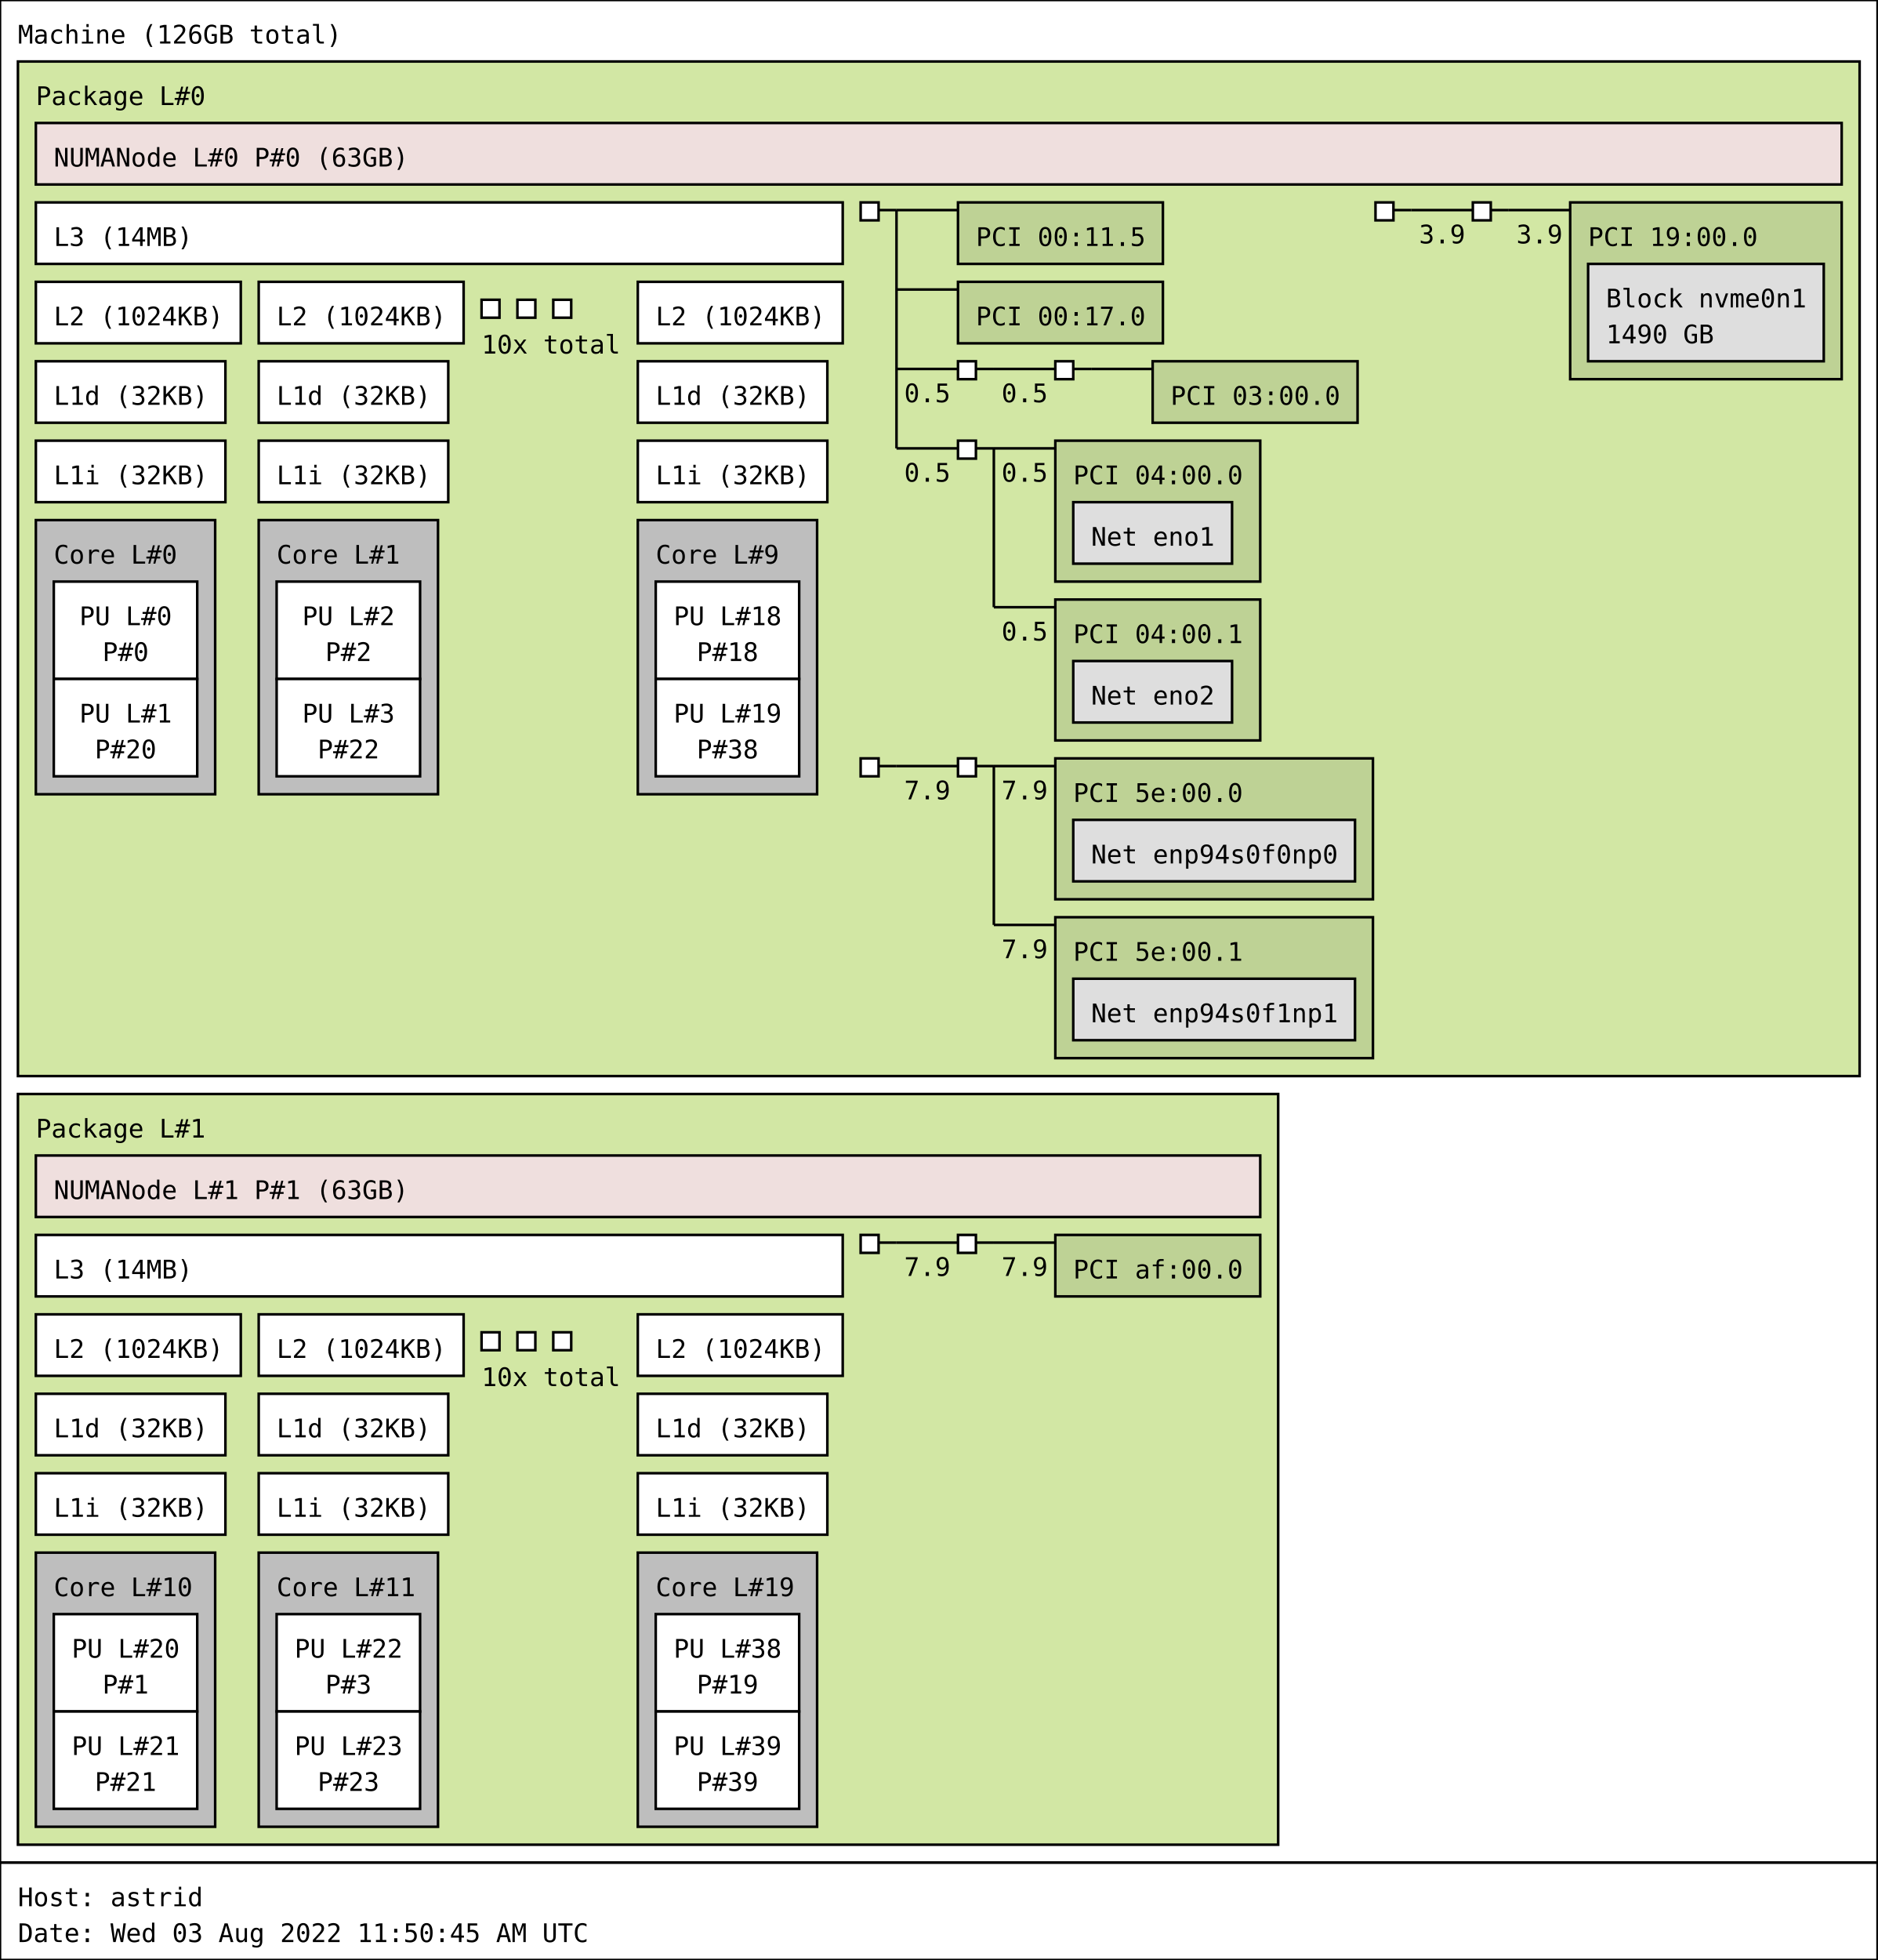
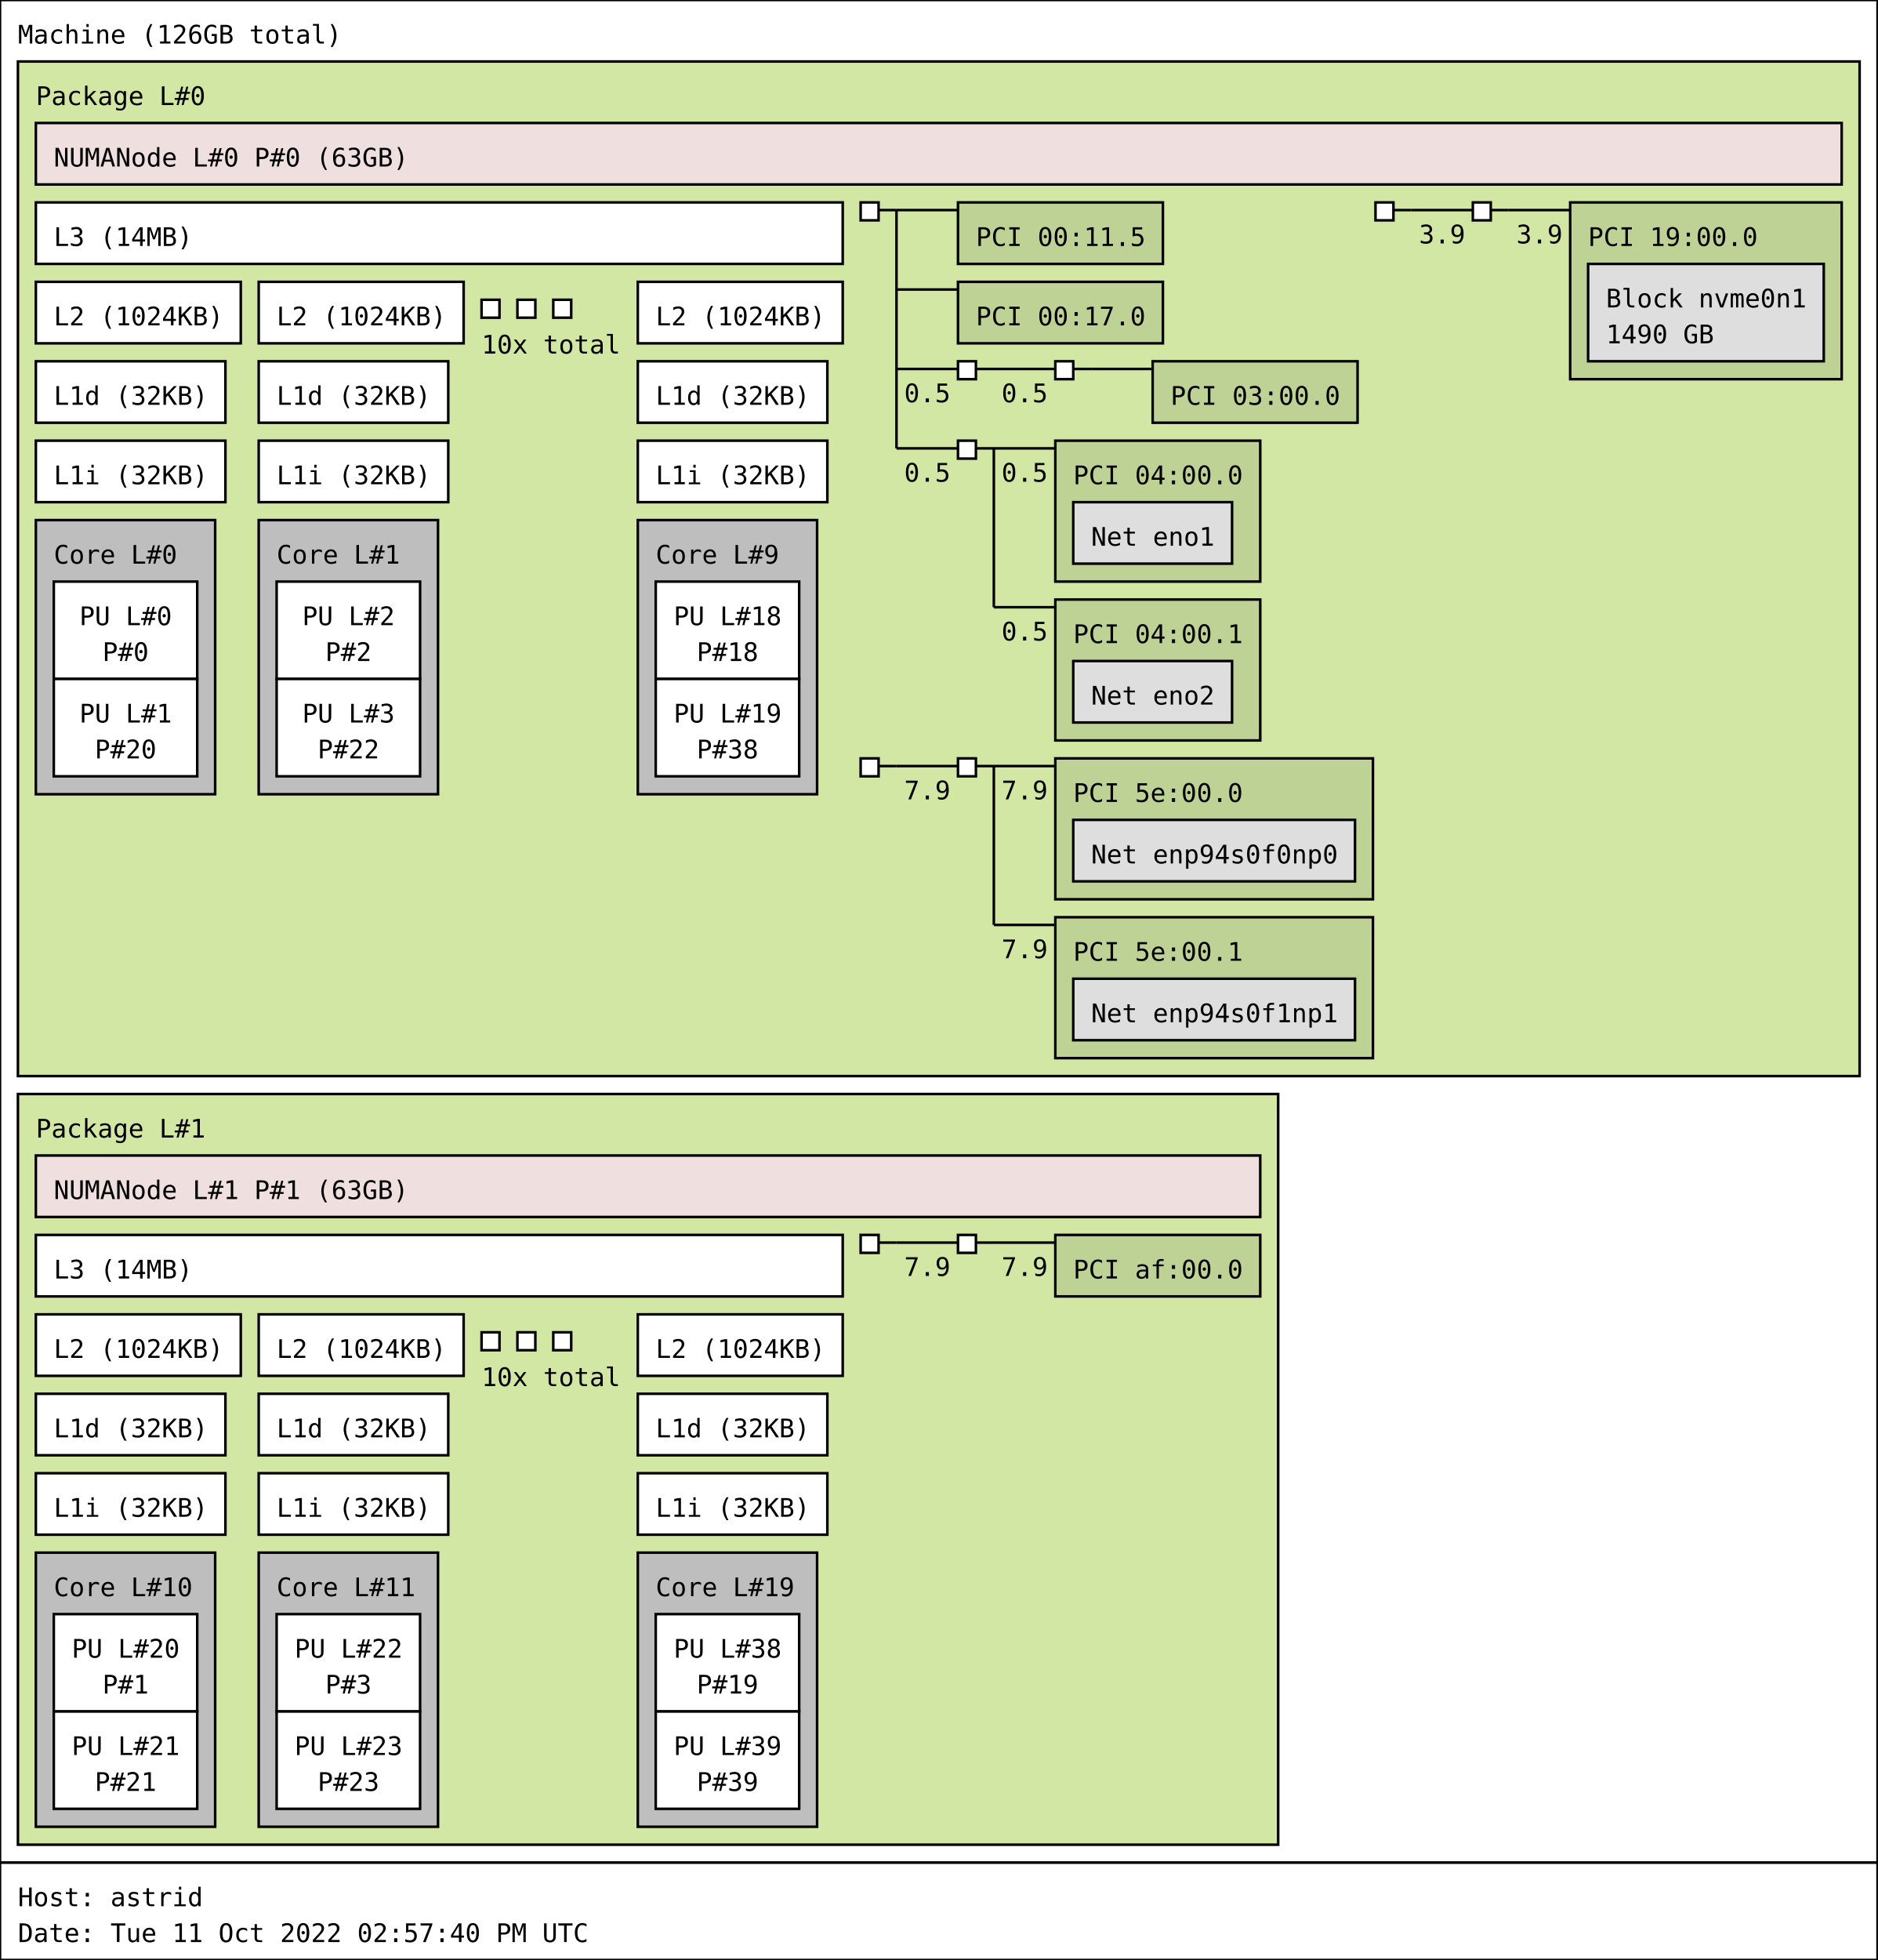
<svg xmlns="http://www.w3.org/2000/svg" width="733px" height="765px" viewBox="0 0 733px 765px" version="1.1">
  <rect id="Machine_0_rect" class="Machine" x="0" y="0" width="733" height="727" fill="rgb(255,255,255)" stroke="rgb(0,0,0)" stroke-width="1" />
  <text id="Machine_0_text" class="Machine" font-family="Monospace" x="7" y="17" fill="rgb(0,0,0)" font-size="10px">Machine (126GB total)</text>
  <rect id="Package_0_rect" class="Package" x="7" y="24" width="719" height="396" fill="rgb(210,231,164)" stroke="rgb(0,0,0)" stroke-width="1" />
  <text id="Package_0_text" class="Package" font-family="Monospace" x="14" y="41" fill="rgb(0,0,0)" font-size="10px">Package L#0</text>
  <rect id="L3_0_rect" class="L3" x="14" y="79" width="315" height="24" fill="rgb(255,255,255)" stroke="rgb(0,0,0)" stroke-width="1" />
  <text id="L3_0_text" class="L3" font-family="Monospace" x="21" y="96" fill="rgb(0,0,0)" font-size="10px">L3 (14MB)</text>
  <rect id="L2_0_rect" class="L2" x="14" y="110" width="80" height="24" fill="rgb(255,255,255)" stroke="rgb(0,0,0)" stroke-width="1" />
  <text id="L2_0_text" class="L2" font-family="Monospace" x="21" y="127" fill="rgb(0,0,0)" font-size="10px">L2 (1024KB)</text>
  <rect id="L1d_0_rect" class="L1d" x="14" y="141" width="74" height="24" fill="rgb(255,255,255)" stroke="rgb(0,0,0)" stroke-width="1" />
  <text id="L1d_0_text" class="L1d" font-family="Monospace" x="21" y="158" fill="rgb(0,0,0)" font-size="10px">L1d (32KB)</text>
  <rect id="L1i_0_rect" class="L1i" x="14" y="172" width="74" height="24" fill="rgb(255,255,255)" stroke="rgb(0,0,0)" stroke-width="1" />
  <text id="L1i_0_text" class="L1i" font-family="Monospace" x="21" y="189" fill="rgb(0,0,0)" font-size="10px">L1i (32KB)</text>
  <rect id="Core_0_rect" class="Core" x="14" y="203" width="70" height="107" fill="rgb(190,190,190)" stroke="rgb(0,0,0)" stroke-width="1" />
  <text id="Core_0_text" class="Core" font-family="Monospace" x="21" y="220" fill="rgb(0,0,0)" font-size="10px">Core L#0</text>
  <rect id="PU_0_rect" class="PU" x="21" y="227" width="56" height="38" fill="rgb(255,255,255)" stroke="rgb(0,0,0)" stroke-width="1" />
  <text id="PU_0_text" class="PU" font-family="Monospace" x="31" y="244" fill="rgb(0,0,0)" font-size="10px">PU L#0</text>
  <text id="PU_0_text_1" class="PU" font-family="Monospace" x="40" y="258" fill="rgb(0,0,0)" font-size="10px">P#0</text>
  <rect id="PU_1_rect" class="PU" x="21" y="265" width="56" height="38" fill="rgb(255,255,255)" stroke="rgb(0,0,0)" stroke-width="1" />
  <text id="PU_1_text" class="PU" font-family="Monospace" x="31" y="282" fill="rgb(0,0,0)" font-size="10px">PU L#1</text>
  <text id="PU_1_text_1" class="PU" font-family="Monospace" x="37" y="296" fill="rgb(0,0,0)" font-size="10px">P#20</text>
  <rect id="L2_1_rect" class="L2" x="101" y="110" width="80" height="24" fill="rgb(255,255,255)" stroke="rgb(0,0,0)" stroke-width="1" />
  <text id="L2_1_text" class="L2" font-family="Monospace" x="108" y="127" fill="rgb(0,0,0)" font-size="10px">L2 (1024KB)</text>
  <rect id="L1d_1_rect" class="L1d" x="101" y="141" width="74" height="24" fill="rgb(255,255,255)" stroke="rgb(0,0,0)" stroke-width="1" />
  <text id="L1d_1_text" class="L1d" font-family="Monospace" x="108" y="158" fill="rgb(0,0,0)" font-size="10px">L1d (32KB)</text>
  <rect id="L1i_1_rect" class="L1i" x="101" y="172" width="74" height="24" fill="rgb(255,255,255)" stroke="rgb(0,0,0)" stroke-width="1" />
  <text id="L1i_1_text" class="L1i" font-family="Monospace" x="108" y="189" fill="rgb(0,0,0)" font-size="10px">L1i (32KB)</text>
  <rect id="Core_1_rect" class="Core" x="101" y="203" width="70" height="107" fill="rgb(190,190,190)" stroke="rgb(0,0,0)" stroke-width="1" />
  <text id="Core_1_text" class="Core" font-family="Monospace" x="108" y="220" fill="rgb(0,0,0)" font-size="10px">Core L#1</text>
  <rect id="PU_2_rect" class="PU" x="108" y="227" width="56" height="38" fill="rgb(255,255,255)" stroke="rgb(0,0,0)" stroke-width="1" />
  <text id="PU_2_text" class="PU" font-family="Monospace" x="118" y="244" fill="rgb(0,0,0)" font-size="10px">PU L#2</text>
  <text id="PU_2_text_1" class="PU" font-family="Monospace" x="127" y="258" fill="rgb(0,0,0)" font-size="10px">P#2</text>
  <rect id="PU_3_rect" class="PU" x="108" y="265" width="56" height="38" fill="rgb(255,255,255)" stroke="rgb(0,0,0)" stroke-width="1" />
  <text id="PU_3_text" class="PU" font-family="Monospace" x="118" y="282" fill="rgb(0,0,0)" font-size="10px">PU L#3</text>
  <text id="PU_3_text_1" class="PU" font-family="Monospace" x="124" y="296" fill="rgb(0,0,0)" font-size="10px">P#22</text>
  <rect id="L2_2_rect" class="L2" x="188" y="117" width="7" height="7" fill="rgb(255,255,255)" stroke="rgb(0,0,0)" stroke-width="1" />
  <rect id="L2_2_rect" class="L2" x="202" y="117" width="7" height="7" fill="rgb(255,255,255)" stroke="rgb(0,0,0)" stroke-width="1" />
  <rect id="L2_2_rect" class="L2" x="216" y="117" width="7" height="7" fill="rgb(255,255,255)" stroke="rgb(0,0,0)" stroke-width="1" />
  <text id="L2_2_text" class="L2" font-family="Monospace" x="188" y="138" fill="rgb(0,0,0)" font-size="10px">10x total</text>
  <rect id="L2_9_rect" class="L2" x="249" y="110" width="80" height="24" fill="rgb(255,255,255)" stroke="rgb(0,0,0)" stroke-width="1" />
  <text id="L2_9_text" class="L2" font-family="Monospace" x="256" y="127" fill="rgb(0,0,0)" font-size="10px">L2 (1024KB)</text>
  <rect id="L1d_9_rect" class="L1d" x="249" y="141" width="74" height="24" fill="rgb(255,255,255)" stroke="rgb(0,0,0)" stroke-width="1" />
  <text id="L1d_9_text" class="L1d" font-family="Monospace" x="256" y="158" fill="rgb(0,0,0)" font-size="10px">L1d (32KB)</text>
  <rect id="L1i_9_rect" class="L1i" x="249" y="172" width="74" height="24" fill="rgb(255,255,255)" stroke="rgb(0,0,0)" stroke-width="1" />
  <text id="L1i_9_text" class="L1i" font-family="Monospace" x="256" y="189" fill="rgb(0,0,0)" font-size="10px">L1i (32KB)</text>
  <rect id="Core_9_rect" class="Core" x="249" y="203" width="70" height="107" fill="rgb(190,190,190)" stroke="rgb(0,0,0)" stroke-width="1" />
  <text id="Core_9_text" class="Core" font-family="Monospace" x="256" y="220" fill="rgb(0,0,0)" font-size="10px">Core L#9</text>
  <rect id="PU_18_rect" class="PU" x="256" y="227" width="56" height="38" fill="rgb(255,255,255)" stroke="rgb(0,0,0)" stroke-width="1" />
  <text id="PU_18_text" class="PU" font-family="Monospace" x="263" y="244" fill="rgb(0,0,0)" font-size="10px">PU L#18</text>
  <text id="PU_18_text_1" class="PU" font-family="Monospace" x="272" y="258" fill="rgb(0,0,0)" font-size="10px">P#18</text>
  <rect id="PU_19_rect" class="PU" x="256" y="265" width="56" height="38" fill="rgb(255,255,255)" stroke="rgb(0,0,0)" stroke-width="1" />
  <text id="PU_19_text" class="PU" font-family="Monospace" x="263" y="282" fill="rgb(0,0,0)" font-size="10px">PU L#19</text>
  <text id="PU_19_text_1" class="PU" font-family="Monospace" x="272" y="296" fill="rgb(0,0,0)" font-size="10px">P#38</text>
  <rect id="NUMANode_0_rect" class="NUMANode" x="14" y="48" width="705" height="24" fill="rgb(239,223,222)" stroke="rgb(0,0,0)" stroke-width="1" />
  <text id="NUMANode_0_text" class="NUMANode" font-family="Monospace" x="21" y="65" fill="rgb(0,0,0)" font-size="10px">NUMANode L#0 P#0 (63GB)</text>
  <rect id="HostBridge_0_rect" class="HostBridge" x="336" y="79" width="7" height="7" fill="rgb(255,255,255)" stroke="rgb(0,0,0)" stroke-width="1" />
  <line id="HostBridge_0_line" class="HostBridge" x1="343" y1="82" x2="350" y2="82" stroke="rgb(0,0,0)" stroke-width="1" />
  <line id="HostBridge_0_line_2" class="HostBridge" x1="350" y1="82" x2="374" y2="82" stroke="rgb(0,0,0)" stroke-width="1" />
  <line id="HostBridge_0_line_3" class="HostBridge" x1="350" y1="113" x2="374" y2="113" stroke="rgb(0,0,0)" stroke-width="1" />
  <line id="HostBridge_0_line_4" class="HostBridge" x1="350" y1="144" x2="374" y2="144" stroke="rgb(0,0,0)" stroke-width="1" />
  <text id="HostBridge_0_text_4" class="HostBridge" font-family="Monospace" x="353" y="157" fill="rgb(0,0,0)" font-size="10px">0.5</text>
  <line id="HostBridge_0_line_5" class="HostBridge" x1="350" y1="175" x2="374" y2="175" stroke="rgb(0,0,0)" stroke-width="1" />
  <text id="HostBridge_0_text_5" class="HostBridge" font-family="Monospace" x="353" y="188" fill="rgb(0,0,0)" font-size="10px">0.5</text>
  <line id="HostBridge_0_line_1" class="HostBridge" x1="350" y1="82" x2="350" y2="175" stroke="rgb(0,0,0)" stroke-width="1" />
  <rect id="PCI_0_rect" class="PCI" x="374" y="79" width="80" height="24" fill="rgb(190,210,149)" stroke="rgb(0,0,0)" stroke-width="1" />
  <text id="PCI_0_text" class="PCI" font-family="Monospace" x="381" y="96" fill="rgb(0,0,0)" font-size="10px">PCI 00:11.5</text>
  <rect id="PCI_1_rect" class="PCI" x="374" y="110" width="80" height="24" fill="rgb(190,210,149)" stroke="rgb(0,0,0)" stroke-width="1" />
  <text id="PCI_1_text" class="PCI" font-family="Monospace" x="381" y="127" fill="rgb(0,0,0)" font-size="10px">PCI 00:17.0</text>
  <rect id="PCIBridge_1_rect" class="PCIBridge" x="374" y="141" width="7" height="7" fill="rgb(255,255,255)" stroke="rgb(0,0,0)" stroke-width="1" />
  <line id="PCIBridge_1_line" class="PCIBridge" x1="381" y1="144" x2="388" y2="144" stroke="rgb(0,0,0)" stroke-width="1" />
  <line id="PCIBridge_1_line_2" class="PCIBridge" x1="388" y1="144" x2="412" y2="144" stroke="rgb(0,0,0)" stroke-width="1" />
  <text id="PCIBridge_1_text_2" class="PCIBridge" font-family="Monospace" x="391" y="157" fill="rgb(0,0,0)" font-size="10px">0.5</text>
  <line id="PCIBridge_1_line_1" class="PCIBridge" x1="388" y1="144" x2="388" y2="144" stroke="rgb(0,0,0)" stroke-width="1" />
  <rect id="PCIBridge_2_rect" class="PCIBridge" x="412" y="141" width="7" height="7" fill="rgb(255,255,255)" stroke="rgb(0,0,0)" stroke-width="1" />
  <line id="PCIBridge_2_line" class="PCIBridge" x1="419" y1="144" x2="426" y2="144" stroke="rgb(0,0,0)" stroke-width="1" />
  <line id="PCIBridge_2_line_2" class="PCIBridge" x1="426" y1="144" x2="450" y2="144" stroke="rgb(0,0,0)" stroke-width="1" />
  <line id="PCIBridge_2_line_1" class="PCIBridge" x1="426" y1="144" x2="426" y2="144" stroke="rgb(0,0,0)" stroke-width="1" />
  <rect id="PCI_2_rect" class="PCI" x="450" y="141" width="80" height="24" fill="rgb(190,210,149)" stroke="rgb(0,0,0)" stroke-width="1" />
  <text id="PCI_2_text" class="PCI" font-family="Monospace" x="457" y="158" fill="rgb(0,0,0)" font-size="10px">PCI 03:00.0</text>
  <rect id="PCIBridge_3_rect" class="PCIBridge" x="374" y="172" width="7" height="7" fill="rgb(255,255,255)" stroke="rgb(0,0,0)" stroke-width="1" />
  <line id="PCIBridge_3_line" class="PCIBridge" x1="381" y1="175" x2="388" y2="175" stroke="rgb(0,0,0)" stroke-width="1" />
  <line id="PCIBridge_3_line_2" class="PCIBridge" x1="388" y1="175" x2="412" y2="175" stroke="rgb(0,0,0)" stroke-width="1" />
  <text id="PCIBridge_3_text_2" class="PCIBridge" font-family="Monospace" x="391" y="188" fill="rgb(0,0,0)" font-size="10px">0.5</text>
  <line id="PCIBridge_3_line_3" class="PCIBridge" x1="388" y1="237" x2="412" y2="237" stroke="rgb(0,0,0)" stroke-width="1" />
  <text id="PCIBridge_3_text_3" class="PCIBridge" font-family="Monospace" x="391" y="250" fill="rgb(0,0,0)" font-size="10px">0.5</text>
  <line id="PCIBridge_3_line_1" class="PCIBridge" x1="388" y1="175" x2="388" y2="237" stroke="rgb(0,0,0)" stroke-width="1" />
  <rect id="PCI_3_rect" class="PCI" x="412" y="172" width="80" height="55" fill="rgb(190,210,149)" stroke="rgb(0,0,0)" stroke-width="1" />
  <text id="PCI_3_text" class="PCI" font-family="Monospace" x="419" y="189" fill="rgb(0,0,0)" font-size="10px">PCI 04:00.0</text>
  <rect id="Net_0_rect" class="Net" x="419" y="196" width="62" height="24" fill="rgb(222,222,222)" stroke="rgb(0,0,0)" stroke-width="1" />
  <text id="Net_0_text" class="Net" font-family="Monospace" x="426" y="213" fill="rgb(0,0,0)" font-size="10px">Net eno1</text>
  <rect id="PCI_4_rect" class="PCI" x="412" y="234" width="80" height="55" fill="rgb(190,210,149)" stroke="rgb(0,0,0)" stroke-width="1" />
  <text id="PCI_4_text" class="PCI" font-family="Monospace" x="419" y="251" fill="rgb(0,0,0)" font-size="10px">PCI 04:00.1</text>
  <rect id="Net_1_rect" class="Net" x="419" y="258" width="62" height="24" fill="rgb(222,222,222)" stroke="rgb(0,0,0)" stroke-width="1" />
  <text id="Net_1_text" class="Net" font-family="Monospace" x="426" y="275" fill="rgb(0,0,0)" font-size="10px">Net eno2</text>
  <rect id="HostBridge_4_rect" class="HostBridge" x="537" y="79" width="7" height="7" fill="rgb(255,255,255)" stroke="rgb(0,0,0)" stroke-width="1" />
  <line id="HostBridge_4_line" class="HostBridge" x1="544" y1="82" x2="551" y2="82" stroke="rgb(0,0,0)" stroke-width="1" />
  <line id="HostBridge_4_line_2" class="HostBridge" x1="551" y1="82" x2="575" y2="82" stroke="rgb(0,0,0)" stroke-width="1" />
  <text id="HostBridge_4_text_2" class="HostBridge" font-family="Monospace" x="554" y="95" fill="rgb(0,0,0)" font-size="10px">3.9</text>
  <line id="HostBridge_4_line_1" class="HostBridge" x1="551" y1="82" x2="551" y2="82" stroke="rgb(0,0,0)" stroke-width="1" />
  <rect id="PCIBridge_5_rect" class="PCIBridge" x="575" y="79" width="7" height="7" fill="rgb(255,255,255)" stroke="rgb(0,0,0)" stroke-width="1" />
  <line id="PCIBridge_5_line" class="PCIBridge" x1="582" y1="82" x2="589" y2="82" stroke="rgb(0,0,0)" stroke-width="1" />
  <line id="PCIBridge_5_line_2" class="PCIBridge" x1="589" y1="82" x2="613" y2="82" stroke="rgb(0,0,0)" stroke-width="1" />
  <text id="PCIBridge_5_text_2" class="PCIBridge" font-family="Monospace" x="592" y="95" fill="rgb(0,0,0)" font-size="10px">3.9</text>
  <line id="PCIBridge_5_line_1" class="PCIBridge" x1="589" y1="82" x2="589" y2="82" stroke="rgb(0,0,0)" stroke-width="1" />
  <rect id="PCI_5_rect" class="PCI" x="613" y="79" width="106" height="69" fill="rgb(190,210,149)" stroke="rgb(0,0,0)" stroke-width="1" />
  <text id="PCI_5_text" class="PCI" font-family="Monospace" x="620" y="96" fill="rgb(0,0,0)" font-size="10px">PCI 19:00.0</text>
  <rect id="Block_2_rect" class="Block" x="620" y="103" width="92" height="38" fill="rgb(222,222,222)" stroke="rgb(0,0,0)" stroke-width="1" />
  <text id="Block_2_text" class="Block" font-family="Monospace" x="627" y="120" fill="rgb(0,0,0)" font-size="10px">Block nvme0n1</text>
  <text id="Block_2_text_1" class="Block" font-family="Monospace" x="627" y="134" fill="rgb(0,0,0)" font-size="10px">1490 GB</text>
  <rect id="HostBridge_6_rect" class="HostBridge" x="336" y="296" width="7" height="7" fill="rgb(255,255,255)" stroke="rgb(0,0,0)" stroke-width="1" />
  <line id="HostBridge_6_line" class="HostBridge" x1="343" y1="299" x2="350" y2="299" stroke="rgb(0,0,0)" stroke-width="1" />
  <line id="HostBridge_6_line_2" class="HostBridge" x1="350" y1="299" x2="374" y2="299" stroke="rgb(0,0,0)" stroke-width="1" />
  <text id="HostBridge_6_text_2" class="HostBridge" font-family="Monospace" x="353" y="312" fill="rgb(0,0,0)" font-size="10px">7.9</text>
  <line id="HostBridge_6_line_1" class="HostBridge" x1="350" y1="299" x2="350" y2="299" stroke="rgb(0,0,0)" stroke-width="1" />
  <rect id="PCIBridge_7_rect" class="PCIBridge" x="374" y="296" width="7" height="7" fill="rgb(255,255,255)" stroke="rgb(0,0,0)" stroke-width="1" />
  <line id="PCIBridge_7_line" class="PCIBridge" x1="381" y1="299" x2="388" y2="299" stroke="rgb(0,0,0)" stroke-width="1" />
  <line id="PCIBridge_7_line_2" class="PCIBridge" x1="388" y1="299" x2="412" y2="299" stroke="rgb(0,0,0)" stroke-width="1" />
  <text id="PCIBridge_7_text_2" class="PCIBridge" font-family="Monospace" x="391" y="312" fill="rgb(0,0,0)" font-size="10px">7.9</text>
  <line id="PCIBridge_7_line_3" class="PCIBridge" x1="388" y1="361" x2="412" y2="361" stroke="rgb(0,0,0)" stroke-width="1" />
  <text id="PCIBridge_7_text_3" class="PCIBridge" font-family="Monospace" x="391" y="374" fill="rgb(0,0,0)" font-size="10px">7.9</text>
  <line id="PCIBridge_7_line_1" class="PCIBridge" x1="388" y1="299" x2="388" y2="361" stroke="rgb(0,0,0)" stroke-width="1" />
  <rect id="PCI_6_rect" class="PCI" x="412" y="296" width="124" height="55" fill="rgb(190,210,149)" stroke="rgb(0,0,0)" stroke-width="1" />
  <text id="PCI_6_text" class="PCI" font-family="Monospace" x="419" y="313" fill="rgb(0,0,0)" font-size="10px">PCI 5e:00.0</text>
  <rect id="Net_3_rect" class="Net" x="419" y="320" width="110" height="24" fill="rgb(222,222,222)" stroke="rgb(0,0,0)" stroke-width="1" />
  <text id="Net_3_text" class="Net" font-family="Monospace" x="426" y="337" fill="rgb(0,0,0)" font-size="10px">Net enp94s0f0np0</text>
  <rect id="PCI_7_rect" class="PCI" x="412" y="358" width="124" height="55" fill="rgb(190,210,149)" stroke="rgb(0,0,0)" stroke-width="1" />
  <text id="PCI_7_text" class="PCI" font-family="Monospace" x="419" y="375" fill="rgb(0,0,0)" font-size="10px">PCI 5e:00.1</text>
  <rect id="Net_4_rect" class="Net" x="419" y="382" width="110" height="24" fill="rgb(222,222,222)" stroke="rgb(0,0,0)" stroke-width="1" />
  <text id="Net_4_text" class="Net" font-family="Monospace" x="426" y="399" fill="rgb(0,0,0)" font-size="10px">Net enp94s0f1np1</text>
  <rect id="Package_1_rect" class="Package" x="7" y="427" width="492" height="293" fill="rgb(210,231,164)" stroke="rgb(0,0,0)" stroke-width="1" />
  <text id="Package_1_text" class="Package" font-family="Monospace" x="14" y="444" fill="rgb(0,0,0)" font-size="10px">Package L#1</text>
  <rect id="L3_1_rect" class="L3" x="14" y="482" width="315" height="24" fill="rgb(255,255,255)" stroke="rgb(0,0,0)" stroke-width="1" />
  <text id="L3_1_text" class="L3" font-family="Monospace" x="21" y="499" fill="rgb(0,0,0)" font-size="10px">L3 (14MB)</text>
  <rect id="L2_10_rect" class="L2" x="14" y="513" width="80" height="24" fill="rgb(255,255,255)" stroke="rgb(0,0,0)" stroke-width="1" />
  <text id="L2_10_text" class="L2" font-family="Monospace" x="21" y="530" fill="rgb(0,0,0)" font-size="10px">L2 (1024KB)</text>
  <rect id="L1d_10_rect" class="L1d" x="14" y="544" width="74" height="24" fill="rgb(255,255,255)" stroke="rgb(0,0,0)" stroke-width="1" />
  <text id="L1d_10_text" class="L1d" font-family="Monospace" x="21" y="561" fill="rgb(0,0,0)" font-size="10px">L1d (32KB)</text>
  <rect id="L1i_10_rect" class="L1i" x="14" y="575" width="74" height="24" fill="rgb(255,255,255)" stroke="rgb(0,0,0)" stroke-width="1" />
  <text id="L1i_10_text" class="L1i" font-family="Monospace" x="21" y="592" fill="rgb(0,0,0)" font-size="10px">L1i (32KB)</text>
  <rect id="Core_10_rect" class="Core" x="14" y="606" width="70" height="107" fill="rgb(190,190,190)" stroke="rgb(0,0,0)" stroke-width="1" />
  <text id="Core_10_text" class="Core" font-family="Monospace" x="21" y="623" fill="rgb(0,0,0)" font-size="10px">Core L#10</text>
  <rect id="PU_20_rect" class="PU" x="21" y="630" width="56" height="38" fill="rgb(255,255,255)" stroke="rgb(0,0,0)" stroke-width="1" />
  <text id="PU_20_text" class="PU" font-family="Monospace" x="28" y="647" fill="rgb(0,0,0)" font-size="10px">PU L#20</text>
  <text id="PU_20_text_1" class="PU" font-family="Monospace" x="40" y="661" fill="rgb(0,0,0)" font-size="10px">P#1</text>
  <rect id="PU_21_rect" class="PU" x="21" y="668" width="56" height="38" fill="rgb(255,255,255)" stroke="rgb(0,0,0)" stroke-width="1" />
  <text id="PU_21_text" class="PU" font-family="Monospace" x="28" y="685" fill="rgb(0,0,0)" font-size="10px">PU L#21</text>
  <text id="PU_21_text_1" class="PU" font-family="Monospace" x="37" y="699" fill="rgb(0,0,0)" font-size="10px">P#21</text>
  <rect id="L2_11_rect" class="L2" x="101" y="513" width="80" height="24" fill="rgb(255,255,255)" stroke="rgb(0,0,0)" stroke-width="1" />
  <text id="L2_11_text" class="L2" font-family="Monospace" x="108" y="530" fill="rgb(0,0,0)" font-size="10px">L2 (1024KB)</text>
  <rect id="L1d_11_rect" class="L1d" x="101" y="544" width="74" height="24" fill="rgb(255,255,255)" stroke="rgb(0,0,0)" stroke-width="1" />
  <text id="L1d_11_text" class="L1d" font-family="Monospace" x="108" y="561" fill="rgb(0,0,0)" font-size="10px">L1d (32KB)</text>
  <rect id="L1i_11_rect" class="L1i" x="101" y="575" width="74" height="24" fill="rgb(255,255,255)" stroke="rgb(0,0,0)" stroke-width="1" />
  <text id="L1i_11_text" class="L1i" font-family="Monospace" x="108" y="592" fill="rgb(0,0,0)" font-size="10px">L1i (32KB)</text>
  <rect id="Core_11_rect" class="Core" x="101" y="606" width="70" height="107" fill="rgb(190,190,190)" stroke="rgb(0,0,0)" stroke-width="1" />
  <text id="Core_11_text" class="Core" font-family="Monospace" x="108" y="623" fill="rgb(0,0,0)" font-size="10px">Core L#11</text>
  <rect id="PU_22_rect" class="PU" x="108" y="630" width="56" height="38" fill="rgb(255,255,255)" stroke="rgb(0,0,0)" stroke-width="1" />
  <text id="PU_22_text" class="PU" font-family="Monospace" x="115" y="647" fill="rgb(0,0,0)" font-size="10px">PU L#22</text>
  <text id="PU_22_text_1" class="PU" font-family="Monospace" x="127" y="661" fill="rgb(0,0,0)" font-size="10px">P#3</text>
  <rect id="PU_23_rect" class="PU" x="108" y="668" width="56" height="38" fill="rgb(255,255,255)" stroke="rgb(0,0,0)" stroke-width="1" />
  <text id="PU_23_text" class="PU" font-family="Monospace" x="115" y="685" fill="rgb(0,0,0)" font-size="10px">PU L#23</text>
  <text id="PU_23_text_1" class="PU" font-family="Monospace" x="124" y="699" fill="rgb(0,0,0)" font-size="10px">P#23</text>
  <rect id="L2_12_rect" class="L2" x="188" y="520" width="7" height="7" fill="rgb(255,255,255)" stroke="rgb(0,0,0)" stroke-width="1" />
  <rect id="L2_12_rect" class="L2" x="202" y="520" width="7" height="7" fill="rgb(255,255,255)" stroke="rgb(0,0,0)" stroke-width="1" />
  <rect id="L2_12_rect" class="L2" x="216" y="520" width="7" height="7" fill="rgb(255,255,255)" stroke="rgb(0,0,0)" stroke-width="1" />
  <text id="L2_12_text" class="L2" font-family="Monospace" x="188" y="541" fill="rgb(0,0,0)" font-size="10px">10x total</text>
  <rect id="L2_19_rect" class="L2" x="249" y="513" width="80" height="24" fill="rgb(255,255,255)" stroke="rgb(0,0,0)" stroke-width="1" />
  <text id="L2_19_text" class="L2" font-family="Monospace" x="256" y="530" fill="rgb(0,0,0)" font-size="10px">L2 (1024KB)</text>
  <rect id="L1d_19_rect" class="L1d" x="249" y="544" width="74" height="24" fill="rgb(255,255,255)" stroke="rgb(0,0,0)" stroke-width="1" />
  <text id="L1d_19_text" class="L1d" font-family="Monospace" x="256" y="561" fill="rgb(0,0,0)" font-size="10px">L1d (32KB)</text>
  <rect id="L1i_19_rect" class="L1i" x="249" y="575" width="74" height="24" fill="rgb(255,255,255)" stroke="rgb(0,0,0)" stroke-width="1" />
  <text id="L1i_19_text" class="L1i" font-family="Monospace" x="256" y="592" fill="rgb(0,0,0)" font-size="10px">L1i (32KB)</text>
  <rect id="Core_19_rect" class="Core" x="249" y="606" width="70" height="107" fill="rgb(190,190,190)" stroke="rgb(0,0,0)" stroke-width="1" />
  <text id="Core_19_text" class="Core" font-family="Monospace" x="256" y="623" fill="rgb(0,0,0)" font-size="10px">Core L#19</text>
  <rect id="PU_38_rect" class="PU" x="256" y="630" width="56" height="38" fill="rgb(255,255,255)" stroke="rgb(0,0,0)" stroke-width="1" />
  <text id="PU_38_text" class="PU" font-family="Monospace" x="263" y="647" fill="rgb(0,0,0)" font-size="10px">PU L#38</text>
  <text id="PU_38_text_1" class="PU" font-family="Monospace" x="272" y="661" fill="rgb(0,0,0)" font-size="10px">P#19</text>
  <rect id="PU_39_rect" class="PU" x="256" y="668" width="56" height="38" fill="rgb(255,255,255)" stroke="rgb(0,0,0)" stroke-width="1" />
  <text id="PU_39_text" class="PU" font-family="Monospace" x="263" y="685" fill="rgb(0,0,0)" font-size="10px">PU L#39</text>
  <text id="PU_39_text_1" class="PU" font-family="Monospace" x="272" y="699" fill="rgb(0,0,0)" font-size="10px">P#39</text>
  <rect id="NUMANode_1_rect" class="NUMANode" x="14" y="451" width="478" height="24" fill="rgb(239,223,222)" stroke="rgb(0,0,0)" stroke-width="1" />
  <text id="NUMANode_1_text" class="NUMANode" font-family="Monospace" x="21" y="468" fill="rgb(0,0,0)" font-size="10px">NUMANode L#1 P#1 (63GB)</text>
  <rect id="HostBridge_8_rect" class="HostBridge" x="336" y="482" width="7" height="7" fill="rgb(255,255,255)" stroke="rgb(0,0,0)" stroke-width="1" />
  <line id="HostBridge_8_line" class="HostBridge" x1="343" y1="485" x2="350" y2="485" stroke="rgb(0,0,0)" stroke-width="1" />
  <line id="HostBridge_8_line_2" class="HostBridge" x1="350" y1="485" x2="374" y2="485" stroke="rgb(0,0,0)" stroke-width="1" />
  <text id="HostBridge_8_text_2" class="HostBridge" font-family="Monospace" x="353" y="498" fill="rgb(0,0,0)" font-size="10px">7.9</text>
  <line id="HostBridge_8_line_1" class="HostBridge" x1="350" y1="485" x2="350" y2="485" stroke="rgb(0,0,0)" stroke-width="1" />
  <rect id="PCIBridge_9_rect" class="PCIBridge" x="374" y="482" width="7" height="7" fill="rgb(255,255,255)" stroke="rgb(0,0,0)" stroke-width="1" />
  <line id="PCIBridge_9_line" class="PCIBridge" x1="381" y1="485" x2="388" y2="485" stroke="rgb(0,0,0)" stroke-width="1" />
  <line id="PCIBridge_9_line_2" class="PCIBridge" x1="388" y1="485" x2="412" y2="485" stroke="rgb(0,0,0)" stroke-width="1" />
  <text id="PCIBridge_9_text_2" class="PCIBridge" font-family="Monospace" x="391" y="498" fill="rgb(0,0,0)" font-size="10px">7.9</text>
  <line id="PCIBridge_9_line_1" class="PCIBridge" x1="388" y1="485" x2="388" y2="485" stroke="rgb(0,0,0)" stroke-width="1" />
  <rect id="PCI_8_rect" class="PCI" x="412" y="482" width="80" height="24" fill="rgb(190,210,149)" stroke="rgb(0,0,0)" stroke-width="1" />
  <text id="PCI_8_text" class="PCI" font-family="Monospace" x="419" y="499" fill="rgb(0,0,0)" font-size="10px">PCI af:00.0</text>
  <rect id="anon_rect" x="0" y="727" width="733" height="38" fill="rgb(255,255,255)" stroke="rgb(0,0,0)" stroke-width="1" />
  <text id="anon_text" font-family="Monospace" x="7" y="744" fill="rgb(0,0,0)" font-size="10px">Host: astrid</text>
-   <text id="anon_text_1" font-family="Monospace" x="7" y="758" fill="rgb(0,0,0)" font-size="10px">Date: Wed 03 Aug 2022 11:50:45 AM UTC</text>
+   <text id="anon_text_1" font-family="Monospace" x="7" y="758" fill="rgb(0,0,0)" font-size="10px">Date: Tue 11 Oct 2022 02:57:40 PM UTC</text>
</svg>
